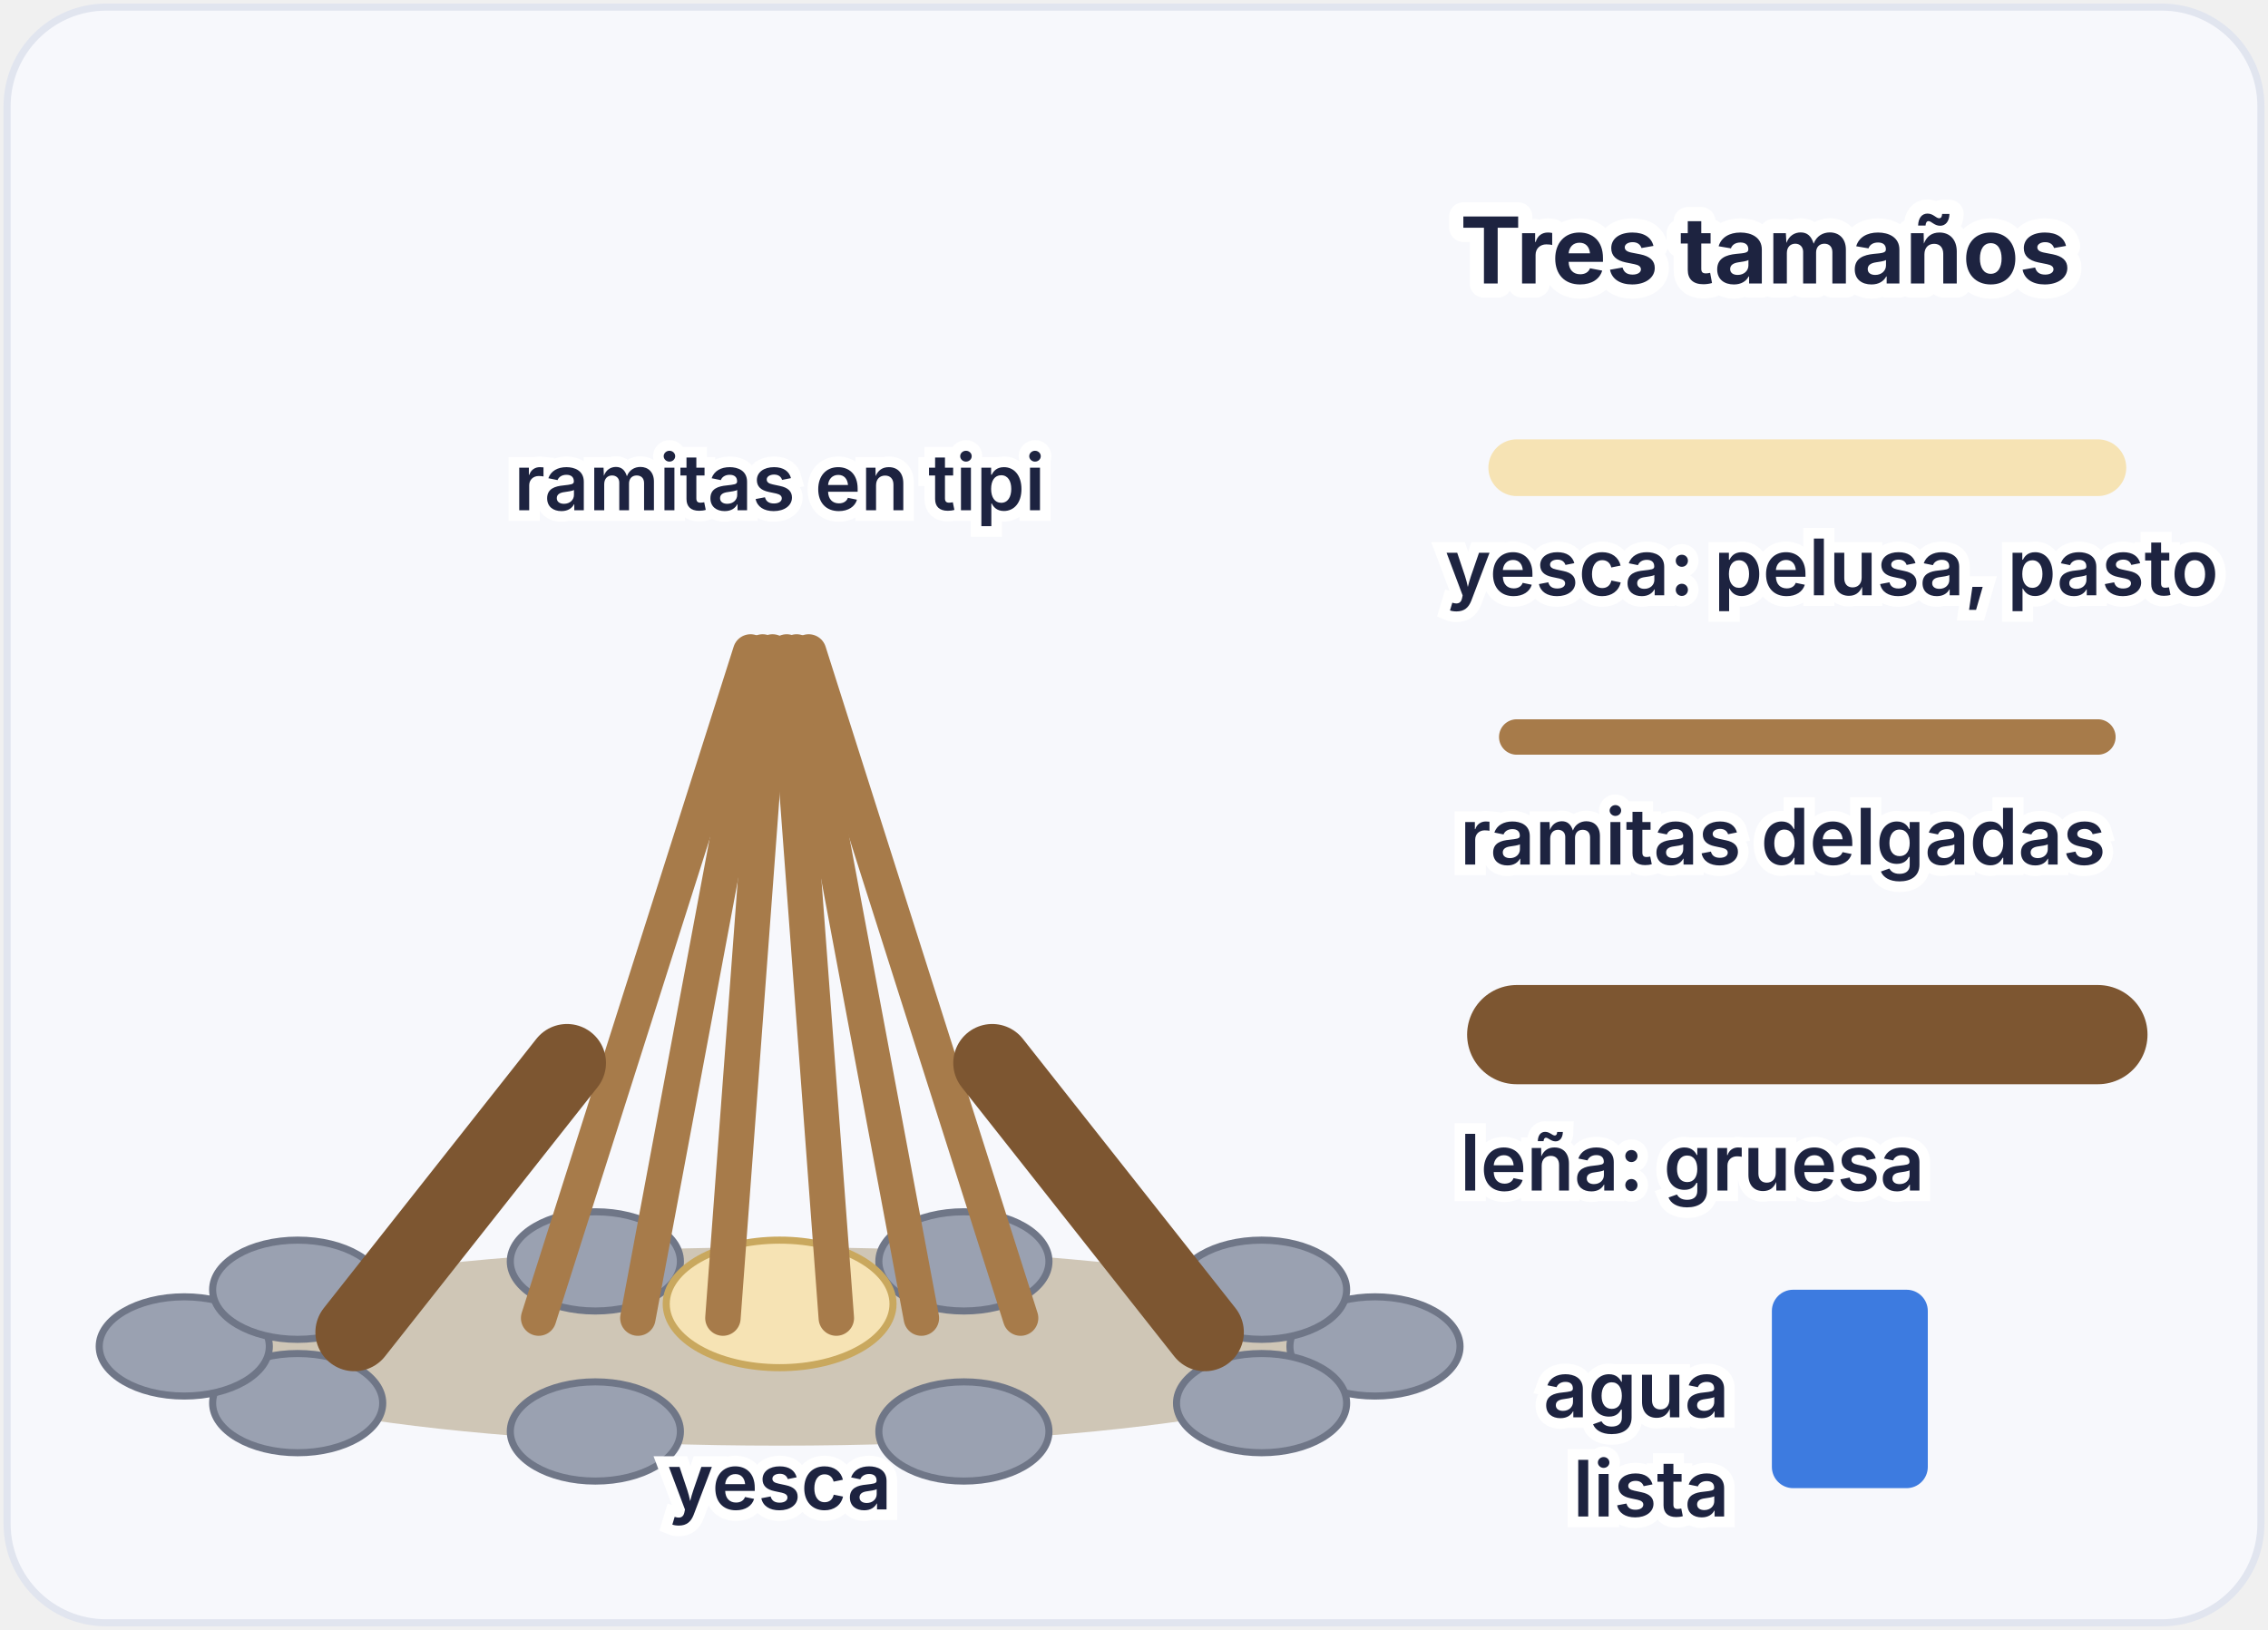
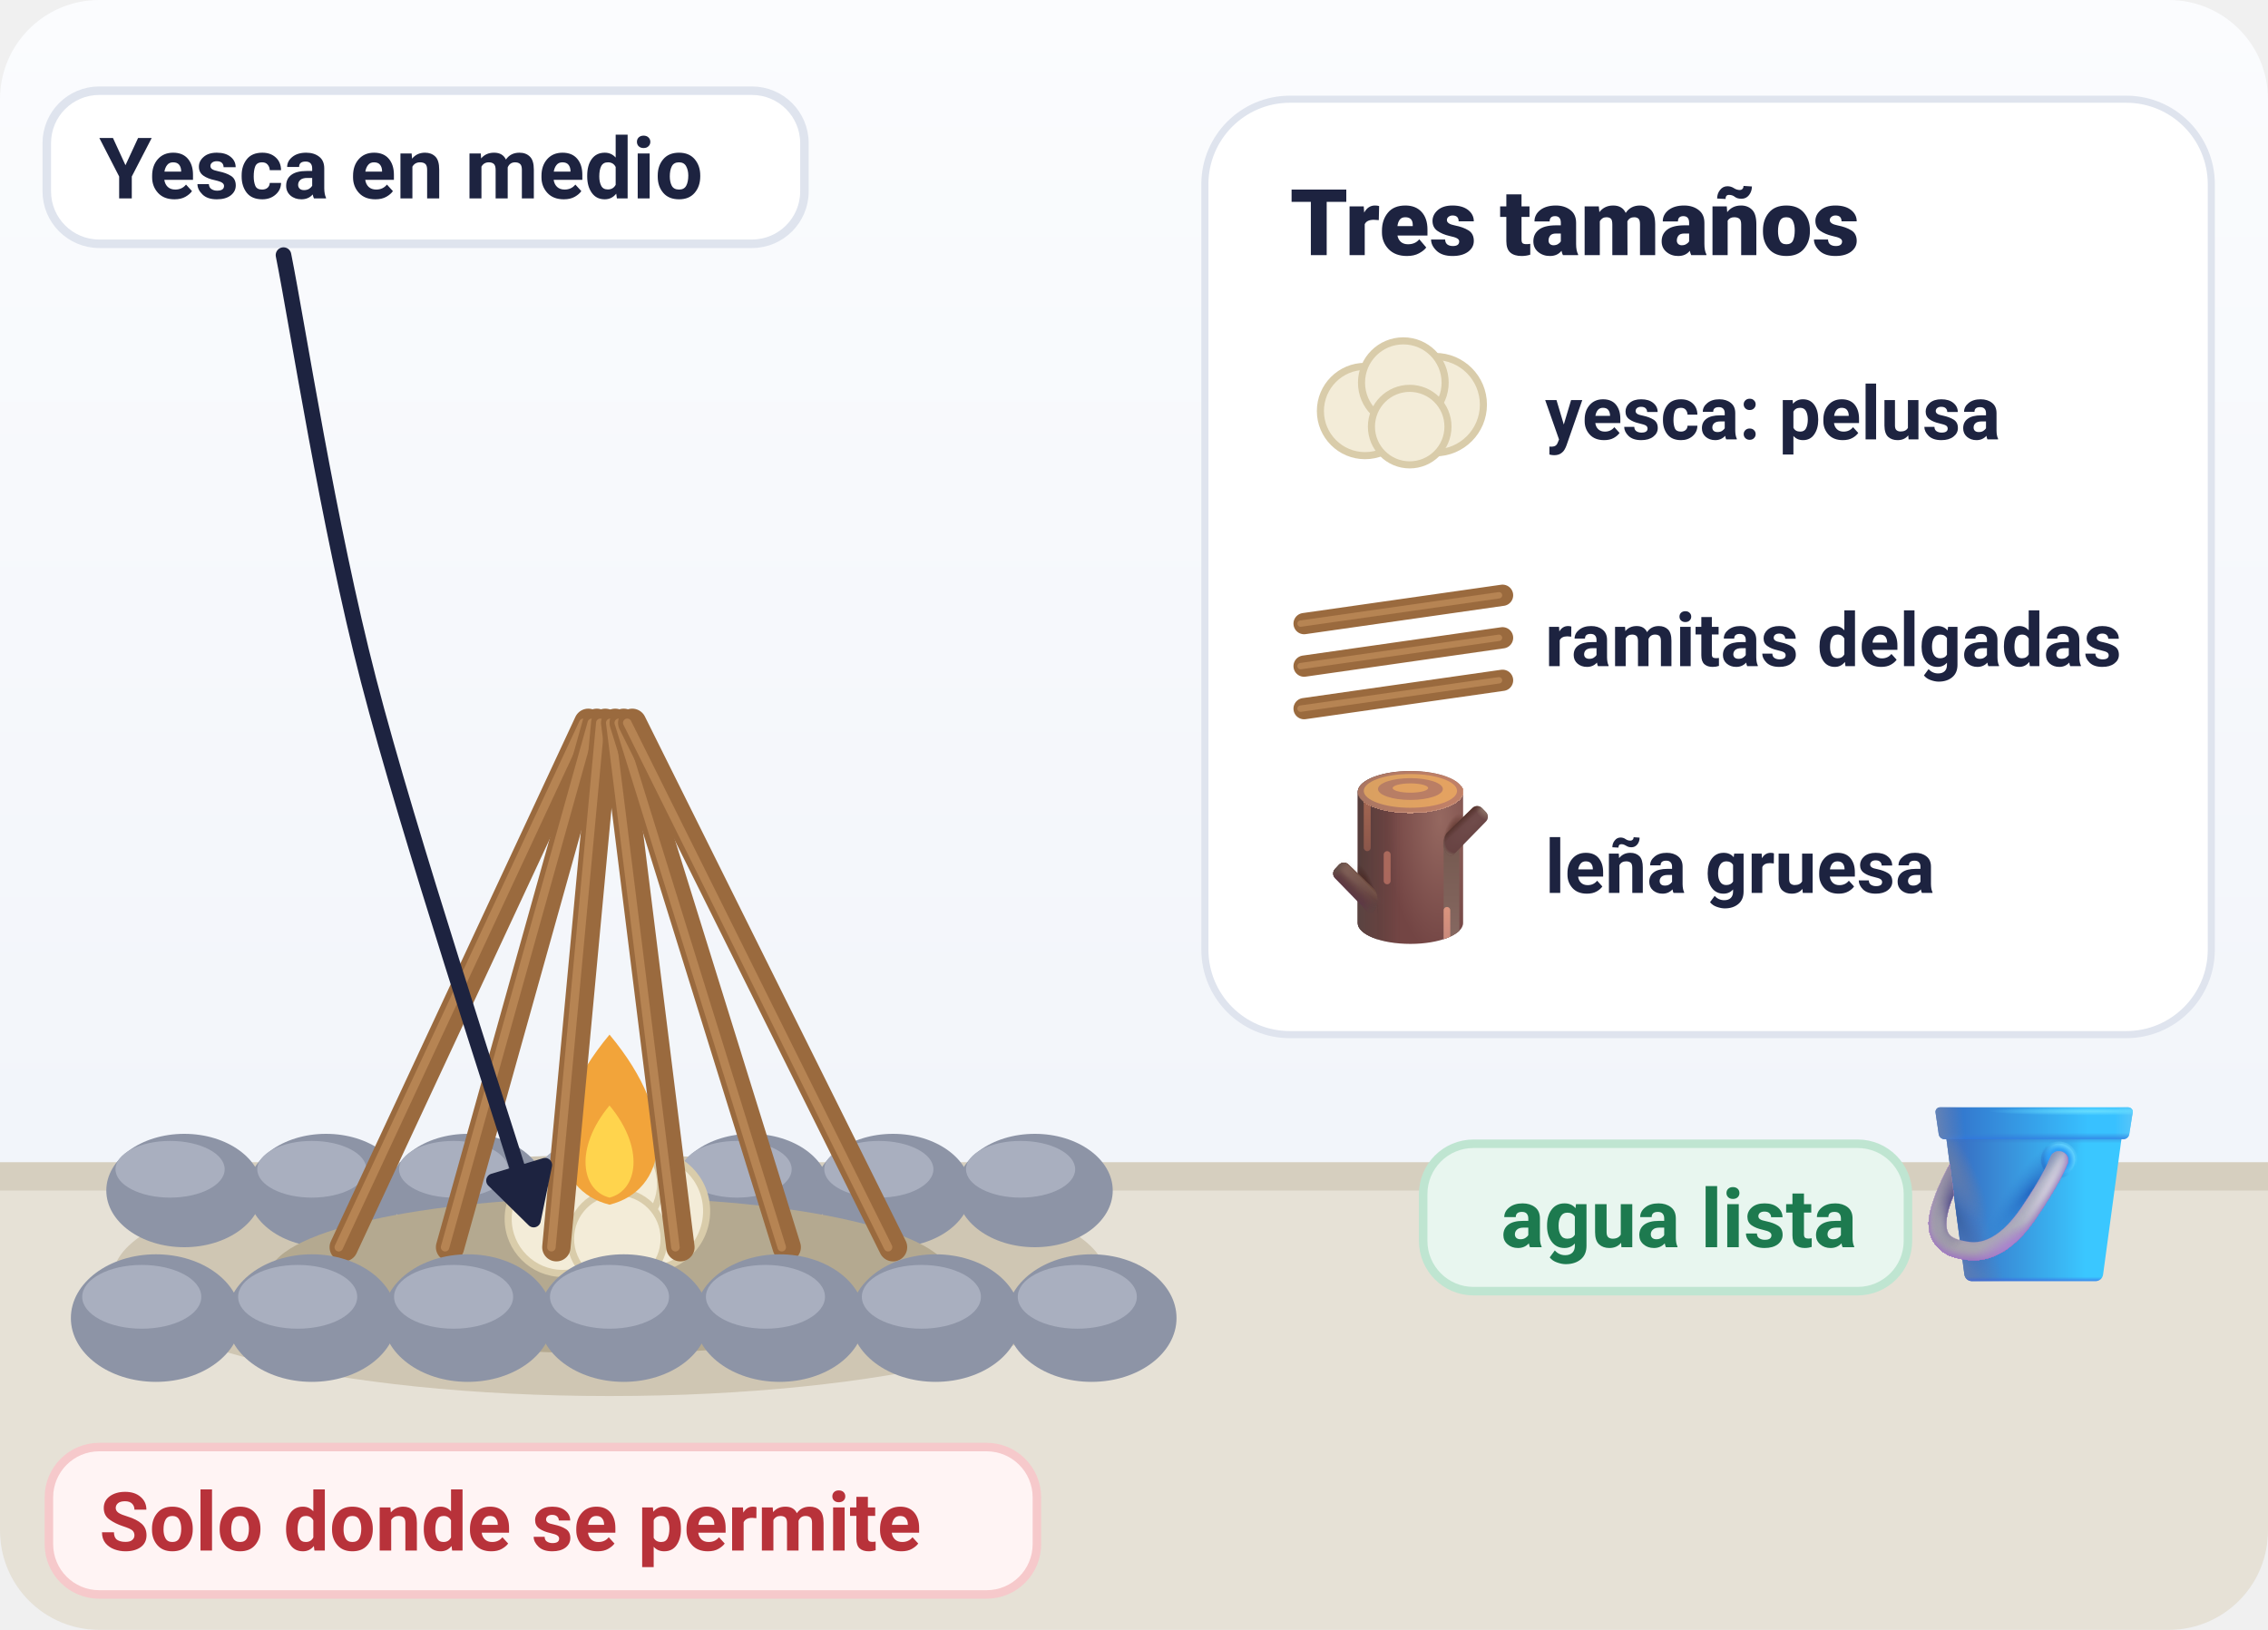
- <svg xmlns="http://www.w3.org/2000/svg" viewBox="0 0 320 230" role="img" aria-label="Fogata chica: yesca en medio, ramitas en tipi, leña poco a poco; agua lista">
+ <svg xmlns="http://www.w3.org/2000/svg" viewBox="0 0 320 230" role="img" aria-label="Fogata chica afuera: un círculo de piedras, yesca en medio, ramitas en forma de tipi y luego leña más grande. Ten agua lista.">
  <defs>
-     <marker id="ah" viewBox="0 0 10 10" refX="7" refY="5" markerWidth="5" markerHeight="5" orient="auto-start-reverse">
-       <path d="M0 0 L10 5 L0 10 z" fill="#1d2340" />
-     </marker>
-     <marker id="ahr" viewBox="0 0 10 10" refX="7" refY="5" markerWidth="5" markerHeight="5" orient="auto-start-reverse">
-       <path d="M0 0 L10 5 L0 10 z" fill="#d7382a" />
-     </marker>
-     <style>.lb{font:700 13px system-ui,-apple-system,sans-serif;fill:#1d2340;paint-order:stroke;stroke:#fff;stroke-width:4px;stroke-linejoin:round}.sm{font:600 11px system-ui,-apple-system,sans-serif;fill:#1d2340;paint-order:stroke;stroke:#fff;stroke-width:3px}.big{font:800 18px system-ui,-apple-system,sans-serif;fill:#1d2340}.rd{fill:#d7382a}</style>
+     <linearGradient id="bg" x1="0" y1="0" x2="0" y2="1">
+       <stop offset="0" stop-color="#fbfcfe" />
+       <stop offset="1" stop-color="#eef2f8" />
+     </linearGradient>
+     <clipPath id="card">
+       <rect x="0" y="0" width="320" height="230" rx="14" />
+     </clipPath>
+     <symbol id="s0_sym" viewBox="0 0 32 32" fill="none">
+       <path d="M23.92 5.98C23.709 4.31 20.24 2.99 16 2.99C11.756 2.99 8.29 4.31 8.08 5.98L8.07 6.13V25.865C8.07 27.6 11.62 29.01 16 29.01C20.38 29.01 23.93 27.6 23.93 25.86V6.17L23.92 5.98Z" fill="url(#s0_2)" />
+       <path d="M23.92 5.98C23.709 4.31 20.24 2.99 16 2.99C11.756 2.99 8.29 4.31 8.08 5.98L8.07 6.13V25.865C8.07 27.6 11.62 29.01 16 29.01C20.38 29.01 23.93 27.6 23.93 25.86V6.17L23.92 5.98Z" fill="url(#s0_3)" />
+       <path d="M23.92 5.98C23.709 4.31 20.24 2.99 16 2.99C11.756 2.99 8.29 4.31 8.08 5.98L8.07 6.13V25.865C8.07 27.6 11.62 29.01 16 29.01C20.38 29.01 23.93 27.6 23.93 25.86V6.17L23.92 5.98Z" fill="url(#s0_4)" />
+       <path d="M23.92 5.98C23.709 4.31 20.24 2.99 16 2.99C11.756 2.99 8.29 4.31 8.08 5.98L8.07 6.13V25.865C8.07 27.6 11.62 29.01 16 29.01C20.38 29.01 23.93 27.6 23.93 25.86V6.17L23.92 5.98Z" fill="url(#s0_5)" />
+       <path d="M23.359 27.04V13.709H21V28.303C22.035 27.97 22.85 27.53 23.36 27.04Z" fill="url(#s0_6)" />
+       <path d="M11.031 28.31V22.256L8.07 21.71V25.865C8.07 26.85 9.23 27.74 11.03 28.31Z" fill="url(#s0_7)" />
+       <rect x="8.98" y="6.91" width="1.04" height="8.14" rx="0.52" fill="url(#s0_8)" />
+       <rect x="11.98" y="15.05" width="1.04" height="4.99" rx="0.52" fill="url(#s0_9)" />
+       <path d="M21.998 27.92V23.95C21.998 23.67 21.77 23.45 21.5 23.45C21.223 23.45 21 23.67 21 23.95V28.303C21.36 28.19 21.69 28.06 22 27.92Z" fill="url(#s0_10)" />
+       <path d="M26.773 8.57C26.389 8.17 25.75 8.16 25.35 8.54L21.605 12.19C21.247 12.49 21 13.13 21 13.88C21 14.91 21.47 15.74 22.05 15.74C22.275 15.74 22.48 15.62 22.65 15.42L27.368 10.59C27.745 10.21 27.75 9.59 27.38 9.2L26.773 8.57Z" fill="url(#s0_11)" />
+       <path d="M26.773 8.57C26.389 8.17 25.75 8.16 25.35 8.54L21.605 12.19C21.247 12.49 21 13.13 21 13.88C21 14.91 21.47 15.74 22.05 15.74C22.275 15.74 22.48 15.62 22.65 15.42L27.368 10.59C27.745 10.21 27.75 9.59 27.38 9.2L26.773 8.57Z" fill="url(#s0_12)" />
+       <path d="M26.773 8.57C26.389 8.17 25.75 8.16 25.35 8.54L21.605 12.19C21.247 12.49 21 13.13 21 13.88C21 14.91 21.47 15.74 22.05 15.74C22.275 15.74 22.48 15.62 22.65 15.42L27.368 10.59C27.745 10.21 27.75 9.59 27.38 9.2L26.773 8.57Z" fill="url(#s0_13)" />
+       <path d="M26.773 8.57C26.389 8.17 25.75 8.16 25.35 8.54L21.605 12.19C21.247 12.49 21 13.13 21 13.88C21 14.91 21.47 15.74 22.05 15.74C22.275 15.74 22.48 15.62 22.65 15.42L27.368 10.59C27.745 10.21 27.75 9.59 27.38 9.2L26.773 8.57Z" fill="url(#s0_14)" />
+       <path d="M5.258 17.1C5.642 16.7 6.28 16.69 6.68 17.08L10.426 20.72C10.784 21.02 11.03 21.66 11.03 22.41C11.031 23.44 10.56 24.27 9.98 24.27C9.756 24.27 9.55 24.15 9.38 23.95L4.663 19.12C4.286 18.74 4.28 18.12 4.66 17.73L5.258 17.1Z" fill="url(#s0_15)" />
+       <path d="M5.258 17.1C5.642 16.7 6.28 16.69 6.68 17.08L10.426 20.72C10.784 21.02 11.03 21.66 11.03 22.41C11.031 23.44 10.56 24.27 9.98 24.27C9.756 24.27 9.55 24.15 9.38 23.95L4.663 19.12C4.286 18.74 4.28 18.12 4.66 17.73L5.258 17.1Z" fill="url(#s0_16)" />
+       <path d="M5.258 17.1C5.642 16.7 6.28 16.69 6.68 17.08L10.426 20.72C10.784 21.02 11.03 21.66 11.03 22.41C11.031 23.44 10.56 24.27 9.98 24.27C9.756 24.27 9.55 24.15 9.38 23.95L4.663 19.12C4.286 18.74 4.28 18.12 4.66 17.73L5.258 17.1Z" fill="url(#s0_17)" />
+       <path d="M5.258 17.1C5.642 16.7 6.28 16.69 6.68 17.08L10.426 20.72C10.784 21.02 11.03 21.66 11.03 22.41C11.031 23.44 10.56 24.27 9.98 24.27C9.756 24.27 9.55 24.15 9.38 23.95L4.663 19.12C4.286 18.74 4.28 18.12 4.66 17.73L5.258 17.1Z" fill="url(#s0_18)" />
+       <path d="M5.258 17.1C5.642 16.7 6.28 16.69 6.68 17.08L10.426 20.72C10.784 21.02 11.03 21.66 11.03 22.41C11.031 23.44 10.56 24.27 9.98 24.27C9.756 24.27 9.55 24.15 9.38 23.95L4.663 19.12C4.286 18.74 4.28 18.12 4.66 17.73L5.258 17.1Z" fill="url(#s0_19)" />
+       <path d="M5.258 17.1C5.642 16.7 6.28 16.69 6.68 17.08L10.426 20.72C10.784 21.02 11.03 21.66 11.03 22.41C11.031 23.44 10.56 24.27 9.98 24.27C9.756 24.27 9.55 24.15 9.38 23.95L4.663 19.12C4.286 18.74 4.28 18.12 4.66 17.73L5.258 17.1Z" fill="url(#s0_20)" />
+       <path d="M5.258 17.1C5.642 16.7 6.28 16.69 6.68 17.08L10.426 20.72C10.784 21.02 11.03 21.66 11.03 22.41C11.031 23.44 10.56 24.27 9.98 24.27C9.756 24.27 9.55 24.15 9.38 23.95L4.663 19.12C4.286 18.74 4.28 18.12 4.66 17.73L5.258 17.1Z" fill="url(#s0_21)" />
+       <path d="M5.258 17.1C5.642 16.7 6.28 16.69 6.68 17.08L10.426 20.72C10.784 21.02 11.03 21.66 11.03 22.41C11.031 23.44 10.56 24.27 9.98 24.27C9.756 24.27 9.55 24.15 9.38 23.95L4.663 19.12C4.286 18.74 4.28 18.12 4.66 17.73L5.258 17.1Z" fill="url(#s0_22)" />
+       <path d="M5.258 17.1C5.642 16.7 6.28 16.69 6.68 17.08L10.426 20.72C10.784 21.02 11.03 21.66 11.03 22.41C11.031 23.44 10.56 24.27 9.98 24.27C9.756 24.27 9.55 24.15 9.38 23.95L4.663 19.12C4.286 18.74 4.28 18.12 4.66 17.73L5.258 17.1Z" fill="url(#s0_23)" />
+       <g filter="url(#s0_0)">
+         <ellipse cx="16" cy="6.14" rx="7.93" ry="3.14" fill="url(#s0_24)" />
+       </g>
+       <ellipse cx="16" cy="5.98" rx="7.02" ry="2.54" fill="url(#s0_25)" />
+       <ellipse cx="16" cy="5.7" rx="4.88" ry="1.64" fill="url(#s0_26)" />
+       <ellipse rx="2.67" ry="0.7" transform="matrix(-1 0 0 1 16 5.55)" fill="#E1A161" />
+       <g filter="url(#s0_1)">
+         <path d="M5.999 17.81L10.805 22.69" stroke="url(#s0_27)" stroke-linecap="round" />
+       </g>
+       <defs>
+         <filter id="s0_0" x="7.97" y="2.89" width="15.96" height="6.38" filterUnits="userSpaceOnUse" color-interpolation-filters="sRGB">
+           <feFlood flood-opacity="0" result="BackgroundImageFix" />
+           <feBlend mode="normal" in="SourceGraphic" in2="BackgroundImageFix" result="shape" />
+           <feColorMatrix in="SourceAlpha" type="matrix" values="0 0 0 0 0 0 0 0 0 0 0 0 0 0 0 0 0 0 127 0" result="hardAlpha" />
+           <feOffset dx="-0.1" dy="-0.1" />
+           <feGaussianBlur stdDeviation="0.05" />
+           <feComposite in2="hardAlpha" operator="arithmetic" k2="-1" k3="1" />
+           <feColorMatrix type="matrix" values="0 0 0 0 0.8 0 0 0 0 0.58 0 0 0 0 0.49 0 0 0 1 0" />
+           <feBlend mode="normal" in2="shape" result="effect1_innerShadow_18_5727" />
+         </filter>
+         <filter id="s0_1" x="4.5" y="16.31" width="7.81" height="7.88" filterUnits="userSpaceOnUse" color-interpolation-filters="sRGB">
+           <feFlood flood-opacity="0" result="BackgroundImageFix" />
+           <feBlend mode="normal" in="SourceGraphic" in2="BackgroundImageFix" result="shape" />
+           <feGaussianBlur stdDeviation="0.5" result="effect1_foregroundBlur_18_5727" />
+         </filter>
+         <radialGradient id="s0_2" cx="0" cy="0" r="1" gradientUnits="userSpaceOnUse" gradientTransform="translate(20.5 10.3) rotate(-180) scale(8.06 20.26)">
+           <stop stop-color="#956860" />
+           <stop offset="1" stop-color="#734544" />
+         </radialGradient>
+         <linearGradient id="s0_3" x1="7.14" y1="14.56" x2="14.38" y2="14.56" gradientUnits="userSpaceOnUse">
+           <stop stop-color="#503C39" />
+           <stop offset="1" stop-color="#503C39" stop-opacity="0" />
+         </linearGradient>
+         <radialGradient id="s0_4" cx="0" cy="0" r="1" gradientUnits="userSpaceOnUse" gradientTransform="translate(9.22 21.08) rotate(-108.57) scale(4.32 1.45)">
+           <stop offset="0.24" stop-color="#42211C" />
+           <stop offset="1" stop-color="#42211C" stop-opacity="0" />
+         </radialGradient>
+         <radialGradient id="s0_5" cx="0" cy="0" r="1" gradientUnits="userSpaceOnUse" gradientTransform="translate(22.71 12.67) rotate(-73.09) scale(3.4 1.67)">
+           <stop offset="0.24" stop-color="#5B322A" />
+           <stop offset="1" stop-color="#5B322A" stop-opacity="0" />
+         </radialGradient>
+         <linearGradient id="s0_6" x1="22.18" y1="15.29" x2="22.18" y2="28.3" gradientUnits="userSpaceOnUse">
+           <stop stop-color="#775B52" />
+           <stop offset="1" stop-color="#866861" />
+         </linearGradient>
+         <linearGradient id="s0_7" x1="7.67" y1="24.22" x2="10.79" y2="24.22" gradientUnits="userSpaceOnUse">
+           <stop stop-color="#584341" />
+           <stop offset="1" stop-color="#644240" />
+         </linearGradient>
+         <linearGradient id="s0_8" x1="9.5" y1="6.91" x2="9.5" y2="15.05" gradientUnits="userSpaceOnUse">
+           <stop stop-color="#A26651" />
+           <stop offset="1" stop-color="#8B564A" />
+         </linearGradient>
+         <linearGradient id="s0_9" x1="12.5" y1="15.05" x2="12.5" y2="21.15" gradientUnits="userSpaceOnUse">
+           <stop stop-color="#AB695C" />
+           <stop offset="1" stop-color="#AB685D" />
+         </linearGradient>
+         <linearGradient id="s0_10" x1="21.5" y1="23.45" x2="21.5" y2="28.65" gradientUnits="userSpaceOnUse">
+           <stop stop-color="#DB947E" />
+           <stop offset="1" stop-color="#C9897C" />
+         </linearGradient>
+         <radialGradient id="s0_11" cx="0" cy="0" r="1" gradientUnits="userSpaceOnUse" gradientTransform="translate(25.59 10.58) rotate(135.59) scale(8.62 2.91)">
+           <stop stop-color="#704C4B" />
+           <stop offset="1" stop-color="#643F3F" />
+         </radialGradient>
+         <radialGradient id="s0_12" cx="0" cy="0" r="1" gradientUnits="userSpaceOnUse" gradientTransform="translate(27.25 8.85) rotate(138.37) scale(1.3 1.88)">
+           <stop offset="0.28" stop-color="#876C62" />
+           <stop offset="1" stop-color="#876C62" stop-opacity="0" />
+         </radialGradient>
+         <linearGradient id="s0_13" x1="22.81" y1="10.3" x2="23.8" y2="11.37" gradientUnits="userSpaceOnUse">
+           <stop stop-color="#4C2B22" />
+           <stop offset="1" stop-color="#4C2B22" stop-opacity="0" />
+         </linearGradient>
+         <radialGradient id="s0_14" cx="0" cy="0" r="1" gradientUnits="userSpaceOnUse" gradientTransform="translate(25.12 11.24) rotate(133.09) scale(5.65 3)">
+           <stop offset="0.87" stop-color="#785C53" stop-opacity="0" />
+           <stop offset="0.96" stop-color="#785C53" />
+         </radialGradient>
+         <linearGradient id="s0_15" x1="6.61" y1="21.52" x2="9" y2="18.97" gradientUnits="userSpaceOnUse">
+           <stop stop-color="#5C3846" />
+           <stop offset="1" stop-color="#654335" />
+         </linearGradient>
+         <linearGradient id="s0_16" x1="9.29" y1="24.52" x2="8.52" y2="23.09" gradientUnits="userSpaceOnUse">
+           <stop stop-color="#5F4341" />
+           <stop offset="1" stop-color="#5F4341" stop-opacity="0" />
+         </linearGradient>
+         <linearGradient id="s0_17" x1="9.26" y1="18.89" x2="8.12" y2="20.32" gradientUnits="userSpaceOnUse">
+           <stop stop-color="#84645A" />
+           <stop offset="1" stop-color="#84645A" stop-opacity="0" />
+         </linearGradient>
+         <radialGradient id="s0_18" cx="0" cy="0" r="1" gradientUnits="userSpaceOnUse" gradientTransform="translate(5.03 17.41) rotate(43.75) scale(1.26 3.01)">
+           <stop offset="0.06" stop-color="#634E48" />
+           <stop offset="1" stop-color="#634E48" stop-opacity="0" />
+         </radialGradient>
+         <linearGradient id="s0_19" x1="6.61" y1="21.52" x2="9" y2="18.97" gradientUnits="userSpaceOnUse">
+           <stop stop-color="#5C3846" />
+           <stop offset="1" stop-color="#654335" />
+         </linearGradient>
+         <linearGradient id="s0_20" x1="9.29" y1="24.52" x2="8.52" y2="23.09" gradientUnits="userSpaceOnUse">
+           <stop stop-color="#5F4341" />
+           <stop offset="1" stop-color="#5F4341" stop-opacity="0" />
+         </linearGradient>
+         <linearGradient id="s0_21" x1="9.26" y1="18.89" x2="8.12" y2="20.32" gradientUnits="userSpaceOnUse">
+           <stop stop-color="#84645A" />
+           <stop offset="1" stop-color="#84645A" stop-opacity="0" />
+         </linearGradient>
+         <linearGradient id="s0_22" x1="9.01" y1="19.27" x2="8.8" y2="19.48" gradientUnits="userSpaceOnUse">
+           <stop stop-color="#664336" />
+           <stop offset="1" stop-color="#664336" stop-opacity="0" />
+         </linearGradient>
+         <radialGradient id="s0_23" cx="0" cy="0" r="1" gradientUnits="userSpaceOnUse" gradientTransform="translate(5.03 17.41) rotate(43.75) scale(1.26 3.01)">
+           <stop offset="0.06" stop-color="#634E48" />
+           <stop offset="1" stop-color="#634E48" stop-opacity="0" />
+         </radialGradient>
+         <linearGradient id="s0_24" x1="6.7" y1="6.14" x2="21.28" y2="6.14" gradientUnits="userSpaceOnUse">
+           <stop stop-color="#A77562" />
+           <stop offset="1" stop-color="#C08067" />
+         </linearGradient>
+         <linearGradient id="s0_25" x1="21.59" y1="5.68" x2="10.06" y2="5.68" gradientUnits="userSpaceOnUse">
+           <stop stop-color="#E4A261" />
+           <stop offset="1" stop-color="#DAA061" />
+         </linearGradient>
+         <linearGradient id="s0_26" x1="12.62" y1="4.43" x2="20.88" y2="7.68" gradientUnits="userSpaceOnUse">
+           <stop stop-color="#B77E65" />
+           <stop offset="1" stop-color="#BB7E65" />
+         </linearGradient>
+         <linearGradient id="s0_27" x1="5.96" y1="17.68" x2="11.27" y2="23.08" gradientUnits="userSpaceOnUse">
+           <stop stop-color="#87685F" />
+           <stop offset="1" stop-color="#87685F" stop-opacity="0" />
+         </linearGradient>
+       </defs>
+     </symbol>
+     <symbol id="s1_sym" viewBox="0 0 32 32" fill="none">
+       <path d="M4.07 7.93C4.023 7.57 4.3 7.25 4.67 7.25H27.294C27.657 7.25 27.94 7.57 27.89 7.93L25.16 28.1C25.093 28.6 24.67 28.97 24.17 28.97H7.732C7.23 28.97 6.81 28.6 6.74 28.1L4.07 7.93Z" fill="url(#s1_3)" />
+       <path d="M4.07 7.93C4.023 7.57 4.3 7.25 4.67 7.25H27.294C27.657 7.25 27.94 7.57 27.89 7.93L25.16 28.1C25.093 28.6 24.67 28.97 24.17 28.97H7.732C7.23 28.97 6.81 28.6 6.74 28.1L4.07 7.93Z" fill="url(#s1_4)" />
+       <path d="M4.07 7.93C4.023 7.57 4.3 7.25 4.67 7.25H27.294C27.657 7.25 27.94 7.57 27.89 7.93L25.16 28.1C25.093 28.6 24.67 28.97 24.17 28.97H7.732C7.23 28.97 6.81 28.6 6.74 28.1L4.07 7.93Z" fill="url(#s1_5)" />
+       <path d="M4.07 7.93C4.023 7.57 4.3 7.25 4.67 7.25H27.294C27.657 7.25 27.94 7.57 27.89 7.93L25.16 28.1C25.093 28.6 24.67 28.97 24.17 28.97H7.732C7.23 28.97 6.81 28.6 6.74 28.1L4.07 7.93Z" fill="url(#s1_6)" />
+       <path d="M4.07 7.93C4.023 7.57 4.3 7.25 4.67 7.25H27.294C27.657 7.25 27.94 7.57 27.89 7.93L25.16 28.1C25.093 28.6 24.67 28.97 24.17 28.97H7.732C7.23 28.97 6.81 28.6 6.74 28.1L4.07 7.93Z" fill="url(#s1_7)" />
+       <path d="M4.07 7.93C4.023 7.57 4.3 7.25 4.67 7.25H27.294C27.657 7.25 27.94 7.57 27.89 7.93L25.16 28.1C25.093 28.6 24.67 28.97 24.17 28.97H7.732C7.23 28.97 6.81 28.6 6.74 28.1L4.07 7.93Z" fill="url(#s1_8)" />
+       <path d="M4.07 7.93C4.023 7.57 4.3 7.25 4.67 7.25H27.294C27.657 7.25 27.94 7.57 27.89 7.93L25.16 28.1C25.093 28.6 24.67 28.97 24.17 28.97H7.732C7.23 28.97 6.81 28.6 6.74 28.1L4.07 7.93Z" fill="url(#s1_9)" />
+       <g filter="url(#s1_0)">
+         <circle cx="19.31" cy="12.84" r="2.14" fill="url(#s1_10)" />
+         <circle cx="19.31" cy="12.84" r="2.14" fill="url(#s1_11)" />
+         <circle cx="19.31" cy="12.84" r="2.14" fill="url(#s1_12)" />
+         <circle cx="19.31" cy="12.84" r="2.27" stroke="url(#s1_13)" stroke-width="0.25" />
+         <circle cx="19.31" cy="12.84" r="2.27" stroke="url(#s1_14)" stroke-width="0.25" />
+       </g>
+       <g filter="url(#s1_1)">
+         <path d="M4.802 13.45C4.773 13.51 4.74 13.57 4.71 13.63C4.385 14.24 3.85 15.24 3.35 16.38C2.79 17.66 2.22 19.21 2.04 20.66C1.837 22.26 2.32 23.53 3.16 24.43C3.964 25.3 5.03 25.77 5.94 25.94C5.991 25.95 6.05 25.97 6.12 25.98C6.803 26.13 8.21 26.43 9.96 25.91C11.903 25.33 14.09 23.82 16.33 20.5C19.122 16.39 20.02 14.31 20.33 13.59C20.357 13.52 20.38 13.46 20.4 13.42C20.675 12.81 20.41 12.1 19.8 11.83C19.198 11.56 18.49 11.82 18.21 12.43C18.196 12.47 18.17 12.52 18.14 12.59C17.86 13.26 17.03 15.2 14.35 19.15C12.312 22.15 10.54 23.23 9.28 23.61C8.135 23.95 7.27 23.77 6.61 23.63C6.537 23.62 6.47 23.6 6.4 23.59C5.871 23.48 5.19 23.27 4.8 22.85C3.78 21.75 4.69 18.96 5.34 17.52L4.802 13.45Z" fill="url(#s1_15)" />
+       </g>
+       <path d="M4.802 13.45C4.773 13.51 4.74 13.57 4.71 13.63C4.385 14.24 3.85 15.24 3.35 16.38C2.79 17.66 2.22 19.21 2.04 20.66C1.837 22.26 2.32 23.53 3.16 24.43C3.964 25.3 5.03 25.77 5.94 25.94C5.991 25.95 6.05 25.97 6.12 25.98C6.803 26.13 8.21 26.43 9.96 25.91C11.903 25.33 14.09 23.82 16.33 20.5C19.122 16.39 20.02 14.31 20.33 13.59C20.357 13.52 20.38 13.46 20.4 13.42C20.675 12.81 20.41 12.1 19.8 11.83C19.198 11.56 18.49 11.82 18.21 12.43C18.196 12.47 18.17 12.52 18.14 12.59C17.86 13.26 17.03 15.2 14.35 19.15C12.312 22.15 10.54 23.23 9.28 23.61C8.135 23.95 7.27 23.77 6.61 23.63C6.537 23.62 6.47 23.6 6.4 23.59C5.871 23.48 5.19 23.27 4.8 22.85C3.78 21.75 4.69 18.96 5.34 17.52L4.802 13.45Z" fill="url(#s1_16)" />
+       <path d="M4.802 13.45C4.773 13.51 4.74 13.57 4.71 13.63C4.385 14.24 3.85 15.24 3.35 16.38C2.79 17.66 2.22 19.21 2.04 20.66C1.837 22.26 2.32 23.53 3.16 24.43C3.964 25.3 5.03 25.77 5.94 25.94C5.991 25.95 6.05 25.97 6.12 25.98C6.803 26.13 8.21 26.43 9.96 25.91C11.903 25.33 14.09 23.82 16.33 20.5C19.122 16.39 20.02 14.31 20.33 13.59C20.357 13.52 20.38 13.46 20.4 13.42C20.675 12.81 20.41 12.1 19.8 11.83C19.198 11.56 18.49 11.82 18.21 12.43C18.196 12.47 18.17 12.52 18.14 12.59C17.86 13.26 17.03 15.2 14.35 19.15C12.312 22.15 10.54 23.23 9.28 23.61C8.135 23.95 7.27 23.77 6.61 23.63C6.537 23.62 6.47 23.6 6.4 23.59C5.871 23.48 5.19 23.27 4.8 22.85C3.78 21.75 4.69 18.96 5.34 17.52L4.802 13.45Z" fill="url(#s1_17)" />
+       <path d="M4.802 13.45C4.773 13.51 4.74 13.57 4.71 13.63C4.385 14.24 3.85 15.24 3.35 16.38C2.79 17.66 2.22 19.21 2.04 20.66C1.837 22.26 2.32 23.53 3.16 24.43C3.964 25.3 5.03 25.77 5.94 25.94C5.991 25.95 6.05 25.97 6.12 25.98C6.803 26.13 8.21 26.43 9.96 25.91C11.903 25.33 14.09 23.82 16.33 20.5C19.122 16.39 20.02 14.31 20.33 13.59C20.357 13.52 20.38 13.46 20.4 13.42C20.675 12.81 20.41 12.1 19.8 11.83C19.198 11.56 18.49 11.82 18.21 12.43C18.196 12.47 18.17 12.52 18.14 12.59C17.86 13.26 17.03 15.2 14.35 19.15C12.312 22.15 10.54 23.23 9.28 23.61C8.135 23.95 7.27 23.77 6.61 23.63C6.537 23.62 6.47 23.6 6.4 23.59C5.871 23.48 5.19 23.27 4.8 22.85C3.78 21.75 4.69 18.96 5.34 17.52L4.802 13.45Z" fill="url(#s1_18)" />
+       <path d="M4.802 13.45C4.773 13.51 4.74 13.57 4.71 13.63C4.385 14.24 3.85 15.24 3.35 16.38C2.79 17.66 2.22 19.21 2.04 20.66C1.837 22.26 2.32 23.53 3.16 24.43C3.964 25.3 5.03 25.77 5.94 25.94C5.991 25.95 6.05 25.97 6.12 25.98C6.803 26.13 8.21 26.43 9.96 25.91C11.903 25.33 14.09 23.82 16.33 20.5C19.122 16.39 20.02 14.31 20.33 13.59C20.357 13.52 20.38 13.46 20.4 13.42C20.675 12.81 20.41 12.1 19.8 11.83C19.198 11.56 18.49 11.82 18.21 12.43C18.196 12.47 18.17 12.52 18.14 12.59C17.86 13.26 17.03 15.2 14.35 19.15C12.312 22.15 10.54 23.23 9.28 23.61C8.135 23.95 7.27 23.77 6.61 23.63C6.537 23.62 6.47 23.6 6.4 23.59C5.871 23.48 5.19 23.27 4.8 22.85C3.78 21.75 4.69 18.96 5.34 17.52L4.802 13.45Z" fill="url(#s1_19)" />
+       <path d="M2.91 6.58C2.857 6.22 3.14 5.89 3.5 5.89H28.496C28.865 5.89 29.15 6.22 29.09 6.58L28.634 9.45C28.573 9.84 28.24 10.12 27.84 10.12H4.124C3.727 10.12 3.39 9.83 3.33 9.44L2.91 6.58Z" fill="url(#s1_20)" />
+       <path d="M2.91 6.58C2.857 6.22 3.14 5.89 3.5 5.89H28.496C28.865 5.89 29.15 6.22 29.09 6.58L28.634 9.45C28.573 9.84 28.24 10.12 27.84 10.12H4.124C3.727 10.12 3.39 9.83 3.33 9.44L2.91 6.58Z" fill="url(#s1_21)" />
+       <path d="M2.91 6.58C2.857 6.22 3.14 5.89 3.5 5.89H28.496C28.865 5.89 29.15 6.22 29.09 6.58L28.634 9.45C28.573 9.84 28.24 10.12 27.84 10.12H4.124C3.727 10.12 3.39 9.83 3.33 9.44L2.91 6.58Z" fill="url(#s1_22)" />
+       <path d="M2.91 6.58C2.857 6.22 3.14 5.89 3.5 5.89H28.496C28.865 5.89 29.15 6.22 29.09 6.58L28.634 9.45C28.573 9.84 28.24 10.12 27.84 10.12H4.124C3.727 10.12 3.39 9.83 3.33 9.44L2.91 6.58Z" fill="url(#s1_23)" />
+       <path d="M2.91 6.58C2.857 6.22 3.14 5.89 3.5 5.89H28.496C28.865 5.89 29.15 6.22 29.09 6.58L28.634 9.45C28.573 9.84 28.24 10.12 27.84 10.12H4.124C3.727 10.12 3.39 9.83 3.33 9.44L2.91 6.58Z" fill="url(#s1_24)" />
+       <g filter="url(#s1_2)">
+         <path d="M6.198 13.97C5.584 15.13 3.87 18.25 3.54 20.81C3.224 23.3 5.04 24.48 6.48 24.77C7.742 25.01 11.37 26.14 15.65 19.83C18.657 15.39 19.4 13.41 19.62 12.92" stroke="url(#s1_25)" stroke-width="0.75" stroke-linecap="round" />
+         <path d="M6.198 13.97C5.584 15.13 3.87 18.25 3.54 20.81C3.224 23.3 5.04 24.48 6.48 24.77C7.742 25.01 11.37 26.14 15.65 19.83C18.657 15.39 19.4 13.41 19.62 12.92" stroke="url(#s1_26)" stroke-width="0.75" stroke-linecap="round" />
+       </g>
+       <defs>
+         <filter id="s1_0" x="16.67" y="10.2" width="5.28" height="5.28" filterUnits="userSpaceOnUse" color-interpolation-filters="sRGB">
+           <feFlood flood-opacity="0" result="BackgroundImageFix" />
+           <feBlend mode="normal" in="SourceGraphic" in2="BackgroundImageFix" result="shape" />
+           <feGaussianBlur stdDeviation="0.12" result="effect1_foregroundBlur_18_26231" />
+         </filter>
+         <filter id="s1_1" x="1.99" y="11.22" width="18.52" height="14.98" filterUnits="userSpaceOnUse" color-interpolation-filters="sRGB">
+           <feFlood flood-opacity="0" result="BackgroundImageFix" />
+           <feBlend mode="normal" in="SourceGraphic" in2="BackgroundImageFix" result="shape" />
+           <feColorMatrix in="SourceAlpha" type="matrix" values="0 0 0 0 0 0 0 0 0 0 0 0 0 0 0 0 0 0 127 0" result="hardAlpha" />
+           <feOffset dy="-0.5" />
+           <feGaussianBlur stdDeviation="0.5" />
+           <feComposite in2="hardAlpha" operator="arithmetic" k2="-1" k3="1" />
+           <feColorMatrix type="matrix" values="0 0 0 0 0.61 0 0 0 0 0.44 0 0 0 0 0.76 0 0 0 1 0" />
+           <feBlend mode="normal" in2="shape" result="effect1_innerShadow_18_26231" />
+         </filter>
+         <filter id="s1_2" x="2.38" y="11.8" width="18.36" height="14.33" filterUnits="userSpaceOnUse" color-interpolation-filters="sRGB">
+           <feFlood flood-opacity="0" result="BackgroundImageFix" />
+           <feBlend mode="normal" in="SourceGraphic" in2="BackgroundImageFix" result="shape" />
+           <feGaussianBlur stdDeviation="0.38" result="effect1_foregroundBlur_18_26231" />
+         </filter>
+         <linearGradient id="s1_3" x1="24.61" y1="28" x2="6.54" y2="28" gradientUnits="userSpaceOnUse">
+           <stop offset="0.1" stop-color="#3AC7FF" />
+           <stop offset="1" stop-color="#3872C5" />
+         </linearGradient>
+         <linearGradient id="s1_4" x1="4.06" y1="21.06" x2="9.54" y2="19.56" gradientUnits="userSpaceOnUse">
+           <stop stop-color="#607CB1" />
+           <stop offset="1" stop-color="#607CB1" stop-opacity="0" />
+         </linearGradient>
+         <radialGradient id="s1_5" cx="0" cy="0" r="1" gradientUnits="userSpaceOnUse" gradientTransform="translate(5.29 19.75) rotate(63.26) scale(9.38 2.79)">
+           <stop offset="0.06" stop-color="#3962A3" />
+           <stop offset="1" stop-color="#3873C6" stop-opacity="0" />
+         </radialGradient>
+         <linearGradient id="s1_6" x1="16.17" y1="29.34" x2="16.17" y2="28.41" gradientUnits="userSpaceOnUse">
+           <stop stop-color="#3C60E2" />
+           <stop offset="1" stop-color="#3C60E2" stop-opacity="0" />
+         </linearGradient>
+         <radialGradient id="s1_7" cx="0" cy="0" r="1" gradientUnits="userSpaceOnUse" gradientTransform="translate(15.42 17.12) rotate(128.92) scale(10.58 2.79)">
+           <stop stop-color="#2469C3" />
+           <stop offset="1" stop-color="#398DD8" stop-opacity="0" />
+         </radialGradient>
+         <linearGradient id="s1_8" x1="15.98" y1="9" x2="15.98" y2="10.66" gradientUnits="userSpaceOnUse">
+           <stop offset="0.06" stop-color="#285FD8" />
+           <stop offset="1" stop-color="#3B75C6" stop-opacity="0" />
+         </linearGradient>
+         <radialGradient id="s1_9" cx="0" cy="0" r="1" gradientUnits="userSpaceOnUse" gradientTransform="translate(4.06 12.53) rotate(58.2) scale(10.02 2.76)">
+           <stop stop-color="#637CAA" />
+           <stop offset="1" stop-color="#637CAA" stop-opacity="0" />
+         </radialGradient>
+         <radialGradient id="s1_10" cx="0" cy="0" r="1" gradientUnits="userSpaceOnUse" gradientTransform="translate(21.07 11.25) rotate(129.16) scale(3.91 4.6)">
+           <stop offset="0.32" stop-color="#66D7FF" />
+           <stop offset="1" stop-color="#66D7FF" stop-opacity="0" />
+         </radialGradient>
+         <radialGradient id="s1_11" cx="0" cy="0" r="1" gradientUnits="userSpaceOnUse" gradientTransform="translate(19.31 12.84) rotate(90) scale(2.14)">
+           <stop offset="0.64" stop-color="#2EA2F8" />
+           <stop offset="1" stop-color="#2EA2F8" stop-opacity="0" />
+         </radialGradient>
+         <radialGradient id="s1_12" cx="0" cy="0" r="1" gradientUnits="userSpaceOnUse" gradientTransform="translate(20.2 12.25) rotate(140.26) scale(3.37)">
+           <stop offset="0.59" stop-color="#2CA2FF" stop-opacity="0" />
+           <stop offset="1" stop-color="#296EC5" />
+         </radialGradient>
+         <linearGradient id="s1_13" x1="22.04" y1="9.72" x2="18.51" y2="14.98" gradientUnits="userSpaceOnUse">
+           <stop stop-color="#64D5FF" />
+           <stop offset="0.58" stop-color="#64D5FF" stop-opacity="0" />
+         </linearGradient>
+         <linearGradient id="s1_14" x1="16.51" y1="15.78" x2="19.76" y2="13.38" gradientUnits="userSpaceOnUse">
+           <stop stop-color="#2769C5" />
+           <stop offset="1" stop-color="#2769C5" stop-opacity="0" />
+         </linearGradient>
+         <linearGradient id="s1_15" x1="5.35" y1="23.38" x2="19.73" y2="13.83" gradientUnits="userSpaceOnUse">
+           <stop stop-color="#A7A3AE" />
+           <stop offset="1" stop-color="#B4B9CC" />
+         </linearGradient>
+         <radialGradient id="s1_16" cx="0" cy="0" r="1" gradientUnits="userSpaceOnUse" gradientTransform="translate(5.92 13.78) rotate(106.7) scale(5.96 4.38)">
+           <stop stop-color="#938EA0" />
+           <stop offset="1" stop-color="#938EA0" stop-opacity="0" />
+         </radialGradient>
+         <radialGradient id="s1_17" cx="0" cy="0" r="1" gradientUnits="userSpaceOnUse" gradientTransform="translate(5.5 18.63) rotate(-80.24) scale(6.58 3.05)">
+           <stop offset="0.22" stop-color="#615D90" />
+           <stop offset="1" stop-color="#88839B" stop-opacity="0" />
+         </radialGradient>
+         <radialGradient id="s1_18" cx="0" cy="0" r="1" gradientUnits="userSpaceOnUse" gradientTransform="translate(13.76 24.11) rotate(154.01) scale(6.99 2.37)">
+           <stop stop-color="#AB83D0" />
+           <stop offset="1" stop-color="#AB83D0" stop-opacity="0" />
+         </radialGradient>
+         <radialGradient id="s1_19" cx="0" cy="0" r="1" gradientUnits="userSpaceOnUse" gradientTransform="translate(18.25 11.57) rotate(123.38) scale(6.56 1.82)">
+           <stop offset="0.08" stop-color="#7D8FB1" />
+           <stop offset="1" stop-color="#7D8FB1" stop-opacity="0" />
+         </radialGradient>
+         <linearGradient id="s1_20" x1="23.23" y1="8.44" x2="2.9" y2="8.44" gradientUnits="userSpaceOnUse">
+           <stop stop-color="#38C1FF" />
+           <stop offset="0.89" stop-color="#3374CB" />
+         </linearGradient>
+         <linearGradient id="s1_21" x1="29.51" y1="9.41" x2="26.73" y2="9.41" gradientUnits="userSpaceOnUse">
+           <stop stop-color="#5CC6F8" />
+           <stop offset="1" stop-color="#5CC6F8" stop-opacity="0" />
+         </linearGradient>
+         <linearGradient id="s1_22" x1="17.95" y1="10.41" x2="17.95" y2="9.28" gradientUnits="userSpaceOnUse">
+           <stop stop-color="#2D72E5" />
+           <stop offset="1" stop-color="#357FD3" stop-opacity="0" />
+         </linearGradient>
+         <radialGradient id="s1_23" cx="0" cy="0" r="1" gradientUnits="userSpaceOnUse" gradientTransform="translate(23.79 6.41) rotate(90) scale(0.56 13.89)">
+           <stop stop-color="#66DDFF" />
+           <stop offset="1" stop-color="#66DDFF" stop-opacity="0" />
+         </radialGradient>
+         <linearGradient id="s1_24" x1="2.48" y1="8.44" x2="6.73" y2="8.01" gradientUnits="userSpaceOnUse">
+           <stop stop-color="#6C84B1" />
+           <stop offset="1" stop-color="#6C84B1" stop-opacity="0" />
+         </linearGradient>
+         <radialGradient id="s1_25" cx="0" cy="0" r="1" gradientUnits="userSpaceOnUse" gradientTransform="translate(18.48 16.11) rotate(124.11) scale(7.78 1.88)">
+           <stop offset="0.18" stop-color="#DCD5E4" />
+           <stop offset="1" stop-color="#DCD5E4" stop-opacity="0" />
+         </radialGradient>
+         <radialGradient id="s1_26" cx="0" cy="0" r="1" gradientUnits="userSpaceOnUse" gradientTransform="translate(3.51 21.51) rotate(78.67) scale(3.56 1.79)">
+           <stop stop-color="#A3A1AE" />
+           <stop offset="1" stop-color="#A3A1AE" stop-opacity="0" />
+         </radialGradient>
+       </defs>
+     </symbol>
  </defs>
-   <rect x="1" y="1" width="318" height="228" rx="14" fill="#f7f8fc" stroke="#e1e5ef" />
-   <ellipse cx="110" cy="190" rx="86" ry="14" fill="#cfc6b6" />
-   <ellipse cx="194" cy="190" rx="12" ry="7" fill="#9aa1b1" stroke="#6f7687" />
-   <ellipse cx="178" cy="198" rx="12" ry="7" fill="#9aa1b1" stroke="#6f7687" />
-   <ellipse cx="136" cy="202" rx="12" ry="7" fill="#9aa1b1" stroke="#6f7687" />
-   <ellipse cx="84" cy="202" rx="12" ry="7" fill="#9aa1b1" stroke="#6f7687" />
-   <ellipse cx="42" cy="198" rx="12" ry="7" fill="#9aa1b1" stroke="#6f7687" />
-   <ellipse cx="26" cy="190" rx="12" ry="7" fill="#9aa1b1" stroke="#6f7687" />
-   <ellipse cx="42" cy="182" rx="12" ry="7" fill="#9aa1b1" stroke="#6f7687" />
-   <ellipse cx="84" cy="178" rx="12" ry="7" fill="#9aa1b1" stroke="#6f7687" />
-   <ellipse cx="136" cy="178" rx="12" ry="7" fill="#9aa1b1" stroke="#6f7687" />
-   <ellipse cx="178" cy="182" rx="12" ry="7" fill="#9aa1b1" stroke="#6f7687" />
-   <ellipse cx="110" cy="184" rx="16" ry="9" fill="#f6e3b4" stroke="#c9a85e" />
-   <text x="110" y="213" class="sm" text-anchor="middle">yesca</text>
-   <path d="M76.0 186.0 L105.9 92.0" fill="none" stroke="#a77b4a" stroke-width="5" stroke-linecap="round" stroke-linejoin="round" />
-   <path d="M90.0 186.0 L107.6 92.0" fill="none" stroke="#a77b4a" stroke-width="5" stroke-linecap="round" stroke-linejoin="round" />
-   <path d="M102.0 186.0 L109.0 92.0" fill="none" stroke="#a77b4a" stroke-width="5" stroke-linecap="round" stroke-linejoin="round" />
-   <path d="M118.0 186.0 L111.0 92.0" fill="none" stroke="#a77b4a" stroke-width="5" stroke-linecap="round" stroke-linejoin="round" />
-   <path d="M130.0 186.0 L112.4 92.0" fill="none" stroke="#a77b4a" stroke-width="5" stroke-linecap="round" stroke-linejoin="round" />
-   <path d="M144.0 186.0 L114.1 92.0" fill="none" stroke="#a77b4a" stroke-width="5" stroke-linecap="round" stroke-linejoin="round" />
-   <path d="M50.0 188.0 L80.0 150.0" fill="none" stroke="#7d5631" stroke-width="11" stroke-linecap="round" stroke-linejoin="round" />
-   <path d="M170.0 188.0 L140.0 150.0" fill="none" stroke="#7d5631" stroke-width="11" stroke-linecap="round" stroke-linejoin="round" />
-   <text x="110" y="72" class="sm" text-anchor="middle">ramitas en tipi</text>
-   <text x="206" y="40" class="lb" text-anchor="start">Tres tamaños</text>
-   <line x1="214" y1="66" x2="296" y2="66" stroke="#f6e3b4" stroke-width="8" stroke-linecap="round" />
-   <text x="203.9" y="84.0" class="sm" text-anchor="start">yesca: pelusa, pasto</text>
-   <line x1="214" y1="104" x2="296" y2="104" stroke="#a77b4a" stroke-width="5" stroke-linecap="round" />
-   <text x="206" y="122" class="sm" text-anchor="start">ramitas delgadas</text>
-   <line x1="214" y1="146" x2="296" y2="146" stroke="#7d5631" stroke-width="14" stroke-linecap="round" />
-   <text x="206" y="168" class="sm" text-anchor="start">leña: gruesa</text>
-   <rect x="250" y="182" width="22" height="28" rx="3" fill="#3d7be0" />
-   <text x="244" y="200" class="sm" text-anchor="end">agua</text>
-   <text x="244" y="214" class="sm" text-anchor="end">lista</text>
+   <style>text{font-family:system-ui,-apple-system,"Segoe UI",Roboto,sans-serif}.halo{paint-order:stroke;stroke:#fff;stroke-width:4px;stroke-linejoin:round}</style>
+   <g clip-path="url(#card)">
+     <rect x="0" y="0" width="320" height="230" rx="14" fill="url(#bg)" />
+     <rect x="0" y="166" width="320" height="70" fill="#e6e1d6" />
+     <rect x="0" y="164" width="320" height="4" fill="#d6cfbf" />
+     <ellipse cx="86" cy="180" rx="70" ry="17" fill="#cfc6b3" />
+     <ellipse cx="26" cy="168" rx="11" ry="8" fill="#8d94a6" />
+     <ellipse cx="24" cy="165" rx="7.7" ry="4.0" fill="#a9afbf" />
+     <ellipse cx="46" cy="168" rx="11" ry="8" fill="#8d94a6" />
+     <ellipse cx="44" cy="165" rx="7.7" ry="4.0" fill="#a9afbf" />
+     <ellipse cx="66" cy="168" rx="11" ry="8" fill="#8d94a6" />
+     <ellipse cx="64" cy="165" rx="7.7" ry="4.0" fill="#a9afbf" />
+     <ellipse cx="86" cy="168" rx="11" ry="8" fill="#8d94a6" />
+     <ellipse cx="84" cy="165" rx="7.7" ry="4.0" fill="#a9afbf" />
+     <ellipse cx="106" cy="168" rx="11" ry="8" fill="#8d94a6" />
+     <ellipse cx="104" cy="165" rx="7.7" ry="4.0" fill="#a9afbf" />
+     <ellipse cx="126" cy="168" rx="11" ry="8" fill="#8d94a6" />
+     <ellipse cx="124" cy="165" rx="7.7" ry="4.0" fill="#a9afbf" />
+     <ellipse cx="146" cy="168" rx="11" ry="8" fill="#8d94a6" />
+     <ellipse cx="144" cy="165" rx="7.7" ry="4.0" fill="#a9afbf" />
+     <ellipse cx="86" cy="180" rx="48" ry="11" fill="#b4a990" />
+     <circle cx="79.4" cy="172" r="7.7" fill="#f3ecd8" stroke="#d9ccaa" stroke-width="1" />
+     <circle cx="91.5" cy="170.9" r="8.2" fill="#f3ecd8" stroke="#d9ccaa" stroke-width="1" />
+     <circle cx="86" cy="167.1" r="7.2" fill="#f3ecd8" stroke="#d9ccaa" stroke-width="1" />
+     <circle cx="87.1" cy="174.8" r="6.6" fill="#f3ecd8" stroke="#d9ccaa" stroke-width="1" />
+     <path d="M86 146 C76 158 78 168 86 170 C94 168 96 158 86 146Z" fill="#f2a43a" />
+     <path d="M86 156 C81 162 82 168 86 169 C90 168 91 162 86 156Z" fill="#ffd44d" />
+     <line x1="48.5" y1="176" x2="83" y2="102" stroke="#9a6a3e" stroke-width="4" stroke-linecap="round" />
+     <line x1="48.5" y1="176" x2="83" y2="102" stroke="#c28e5c" stroke-width="1.2" stroke-linecap="round" opacity=".7" transform="translate(-0.7 0)" />
+     <line x1="63.5" y1="176" x2="84.2" y2="102" stroke="#9a6a3e" stroke-width="4" stroke-linecap="round" />
+     <line x1="63.5" y1="176" x2="84.2" y2="102" stroke="#c28e5c" stroke-width="1.2" stroke-linecap="round" opacity=".7" transform="translate(-0.7 0)" />
+     <line x1="78.5" y1="176" x2="85.4" y2="102" stroke="#9a6a3e" stroke-width="4" stroke-linecap="round" />
+     <line x1="78.5" y1="176" x2="85.4" y2="102" stroke="#c28e5c" stroke-width="1.2" stroke-linecap="round" opacity=".7" transform="translate(-0.7 0)" />
+     <line x1="96" y1="176" x2="86.8" y2="102" stroke="#9a6a3e" stroke-width="4" stroke-linecap="round" />
+     <line x1="96" y1="176" x2="86.8" y2="102" stroke="#c28e5c" stroke-width="1.2" stroke-linecap="round" opacity=".7" transform="translate(-0.7 0)" />
+     <line x1="111" y1="176" x2="88" y2="102" stroke="#9a6a3e" stroke-width="4" stroke-linecap="round" />
+     <line x1="111" y1="176" x2="88" y2="102" stroke="#c28e5c" stroke-width="1.2" stroke-linecap="round" opacity=".7" transform="translate(-0.7 0)" />
+     <line x1="126" y1="176" x2="89.2" y2="102" stroke="#9a6a3e" stroke-width="4" stroke-linecap="round" />
+     <line x1="126" y1="176" x2="89.2" y2="102" stroke="#c28e5c" stroke-width="1.2" stroke-linecap="round" opacity=".7" transform="translate(-0.7 0)" />
+     <ellipse cx="22" cy="186" rx="12" ry="9" fill="#8d94a6" />
+     <ellipse cx="20" cy="183" rx="8.4" ry="4.5" fill="#a9afbf" />
+     <ellipse cx="44" cy="186" rx="12" ry="9" fill="#8d94a6" />
+     <ellipse cx="42" cy="183" rx="8.4" ry="4.5" fill="#a9afbf" />
+     <ellipse cx="66" cy="186" rx="12" ry="9" fill="#8d94a6" />
+     <ellipse cx="64" cy="183" rx="8.4" ry="4.5" fill="#a9afbf" />
+     <ellipse cx="88" cy="186" rx="12" ry="9" fill="#8d94a6" />
+     <ellipse cx="86" cy="183" rx="8.4" ry="4.5" fill="#a9afbf" />
+     <ellipse cx="110" cy="186" rx="12" ry="9" fill="#8d94a6" />
+     <ellipse cx="108" cy="183" rx="8.4" ry="4.5" fill="#a9afbf" />
+     <ellipse cx="132" cy="186" rx="12" ry="9" fill="#8d94a6" />
+     <ellipse cx="130" cy="183" rx="8.4" ry="4.5" fill="#a9afbf" />
+     <ellipse cx="154" cy="186" rx="12" ry="9" fill="#8d94a6" />
+     <ellipse cx="152" cy="183" rx="8.4" ry="4.5" fill="#a9afbf" />
+     <g class="pill" data-anchor="start">
+       <rect x="6.6" y="12.8" width="106.9" height="21.6" rx="7.4" fill="#ffffff" stroke="#dfe4ee" stroke-width="1.2" />
+       <text x="14" y="28" text-anchor="start" font-size="12" font-weight="700" fill="#1d2340">Yesca en medio</text>
+     </g>
+     <path d="M40 36 C42 46 46.3 74 52 96 C57.7 118 70.3 156 74 168" fill="none" stroke="#1d2340" stroke-width="2.2" stroke-linecap="round" />
+     <polygon points="75.3,172.2 69.6,166.6 76.9,164.4" fill="#1d2340" stroke="#1d2340" stroke-width="2" stroke-linejoin="round" />
+     <rect x="170" y="14" width="142" height="132" rx="12" fill="#ffffff" stroke="#dfe4ee" />
+     <text x="182" y="36" text-anchor="start" font-size="13" font-weight="800" fill="#1d2340" class="halo">Tres tamaños</text>
+     <circle cx="192.6" cy="58" r="6.3" fill="#f3ecd8" stroke="#d9ccaa" stroke-width="1" />
+     <circle cx="202.5" cy="57.1" r="6.8" fill="#f3ecd8" stroke="#d9ccaa" stroke-width="1" />
+     <circle cx="198" cy="54" r="5.9" fill="#f3ecd8" stroke="#d9ccaa" stroke-width="1" />
+     <circle cx="198.9" cy="60.2" r="5.4" fill="#f3ecd8" stroke="#d9ccaa" stroke-width="1" />
+     <text x="218" y="62" text-anchor="start" font-size="10.5" font-weight="700" fill="#1d2340" class="halo">yesca: pelusa</text>
+     <line x1="184" y1="88" x2="212" y2="84" stroke="#9a6a3e" stroke-width="3" stroke-linecap="round" />
+     <line x1="184" y1="88" x2="212" y2="84" stroke="#c28e5c" stroke-width="0.9" stroke-linecap="round" opacity=".7" transform="translate(-0.5 0)" />
+     <line x1="184" y1="94" x2="212" y2="90" stroke="#9a6a3e" stroke-width="3" stroke-linecap="round" />
+     <line x1="184" y1="94" x2="212" y2="90" stroke="#c28e5c" stroke-width="0.9" stroke-linecap="round" opacity=".7" transform="translate(-0.5 0)" />
+     <line x1="184" y1="100" x2="212" y2="96" stroke="#9a6a3e" stroke-width="3" stroke-linecap="round" />
+     <line x1="184" y1="100" x2="212" y2="96" stroke="#c28e5c" stroke-width="0.9" stroke-linecap="round" opacity=".7" transform="translate(-0.5 0)" />
+     <text x="218" y="94" text-anchor="start" font-size="10.5" font-weight="700" fill="#1d2340" class="halo">ramitas delgadas</text>
+     <use href="#s0_sym" x="184" y="106" width="30" height="30" />
+     <text x="218" y="126" text-anchor="start" font-size="10.5" font-weight="700" fill="#1d2340" class="halo">leña gruesa</text>
+     <use href="#s1_sym" x="270" y="150" width="34" height="34" />
+     <g class="pill" data-anchor="end">
+       <rect x="200.8" y="161.4" width="68.4" height="20.8" rx="7.1" fill="#e8f6ef" stroke="#bfe5d1" stroke-width="1.2" />
+       <text x="262" y="176" text-anchor="end" font-size="11.5" font-weight="700" fill="#1d7a4f">agua lista</text>
+     </g>
+     <g class="pill" data-anchor="start" transform="translate(0.0 -1.2)">
+       <rect x="6.9" y="205.4" width="139.4" height="20.8" rx="7.1" fill="#fff4f4" stroke="#f6c9cb" stroke-width="1.2" />
+       <text x="14" y="220" text-anchor="start" font-size="11.5" font-weight="700" fill="#b8323a">Solo donde se permite</text>
+     </g>
+   </g>
</svg>
